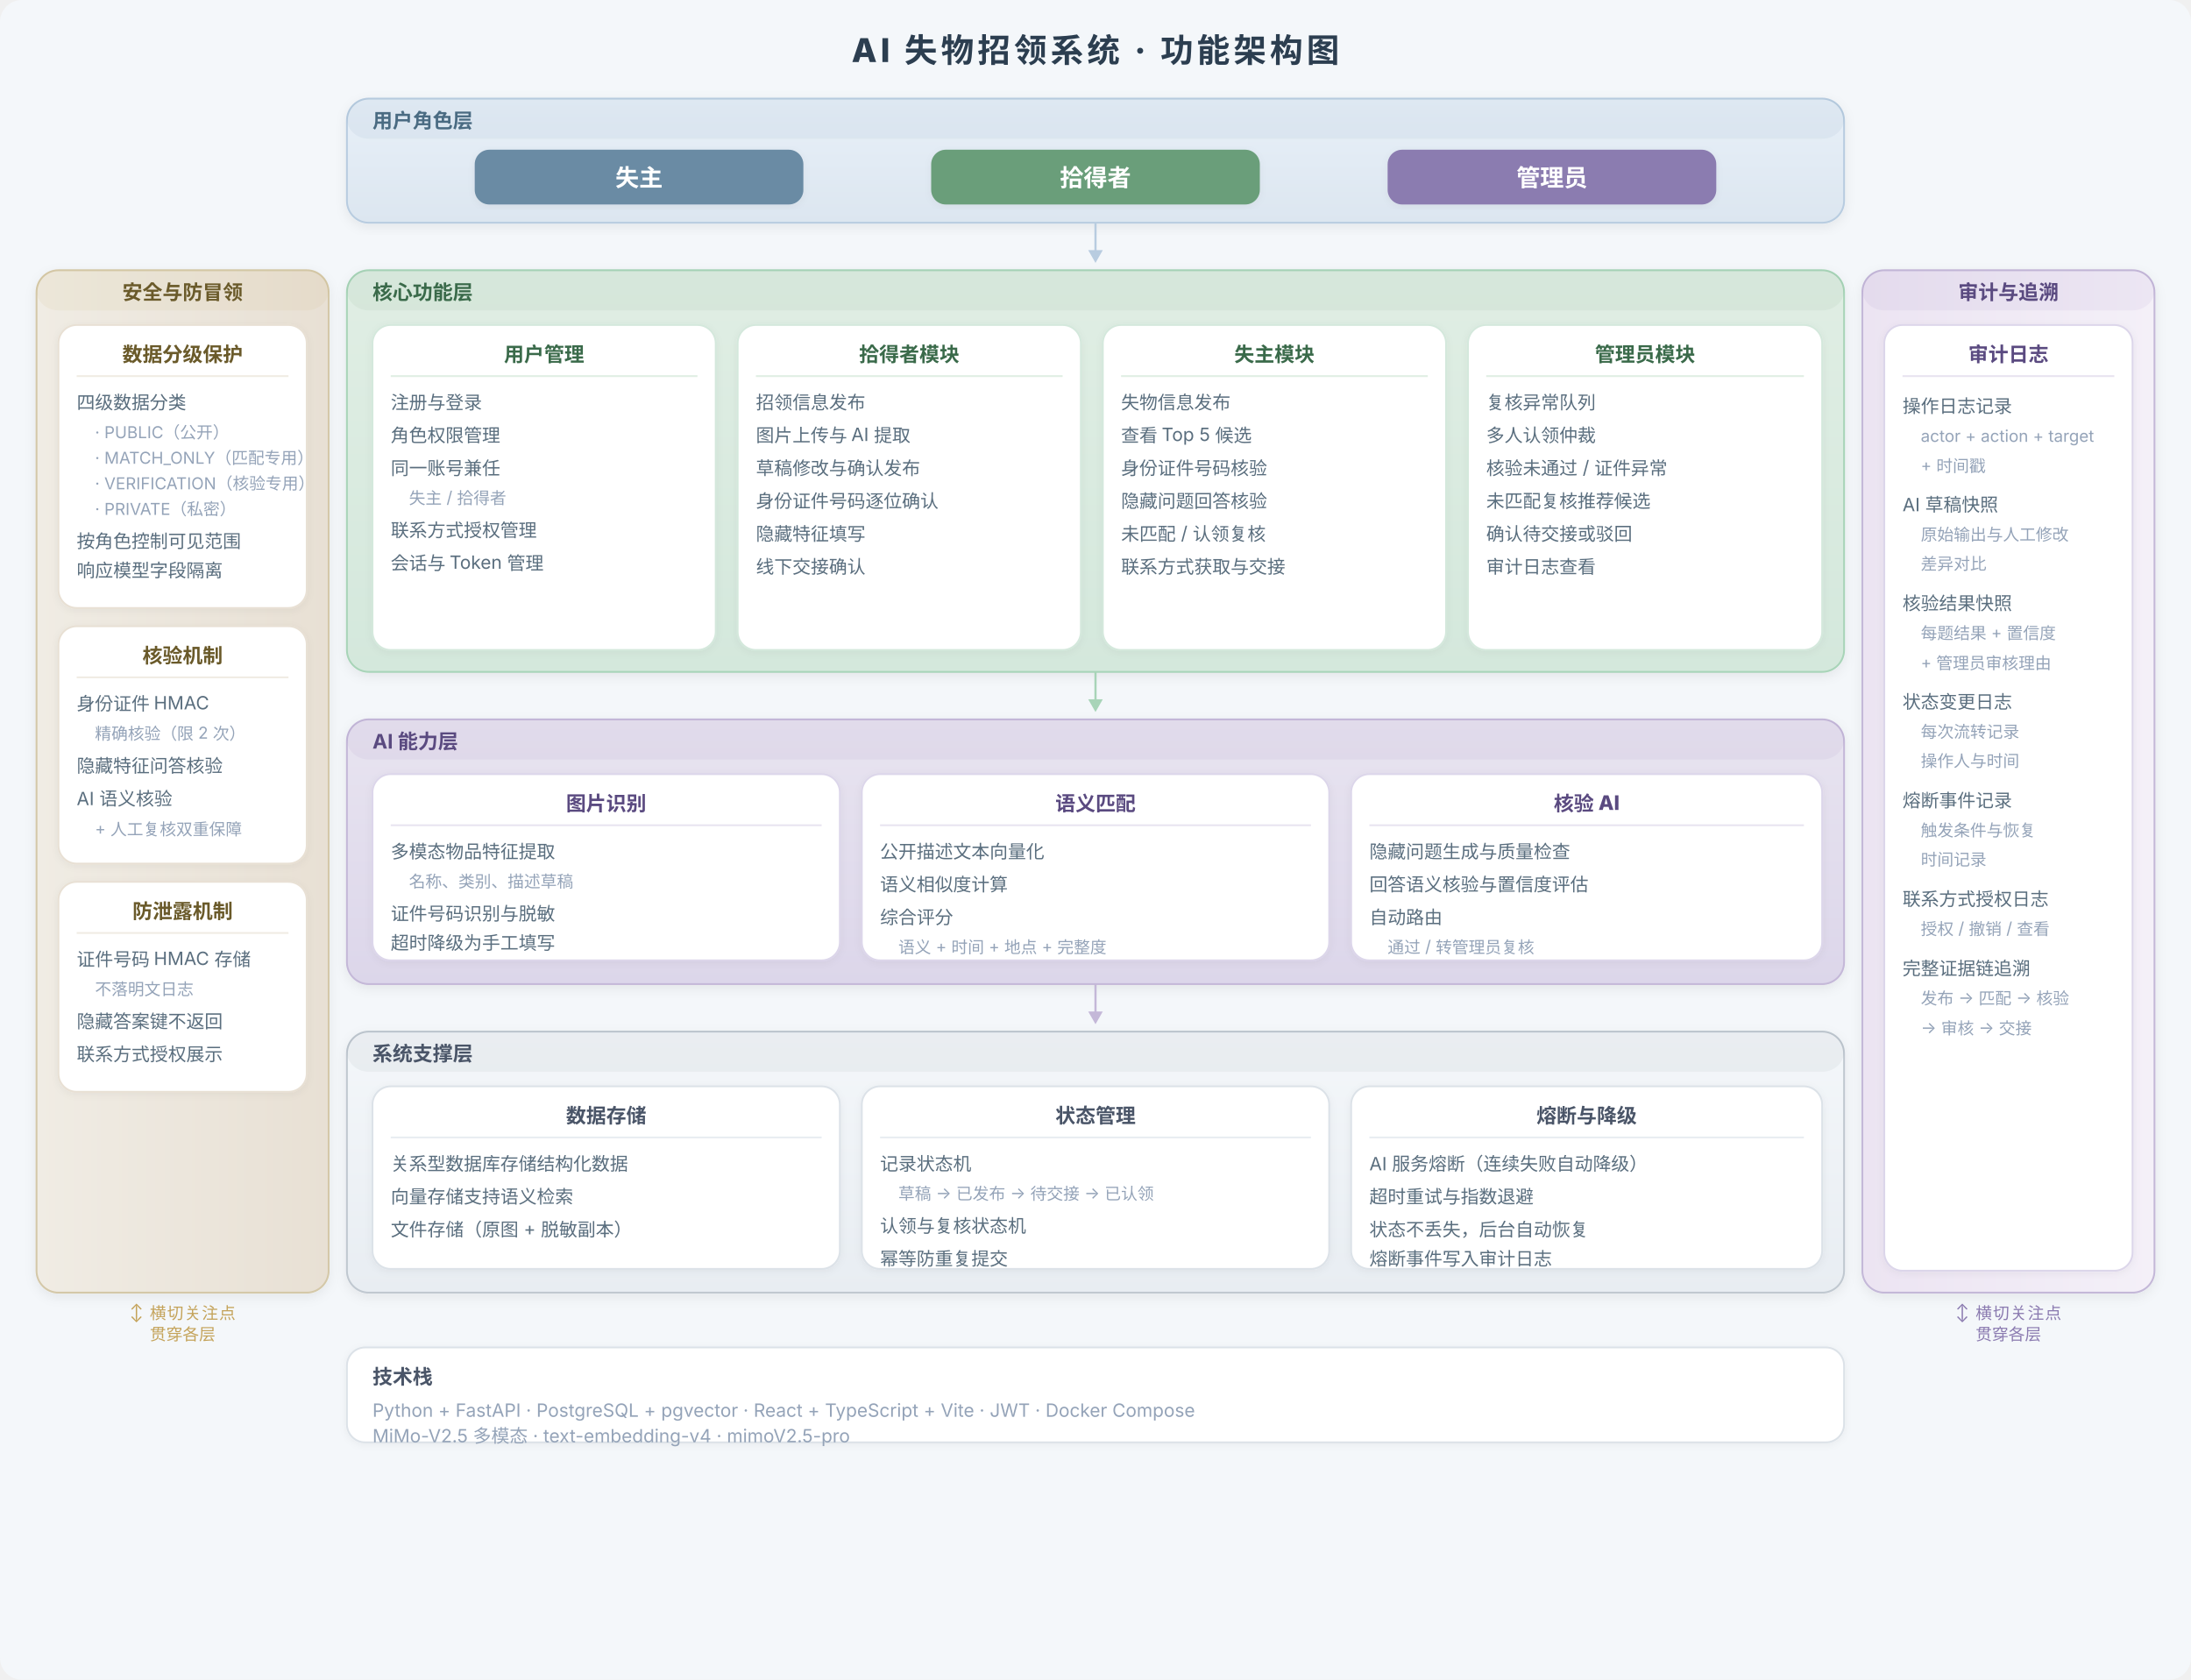
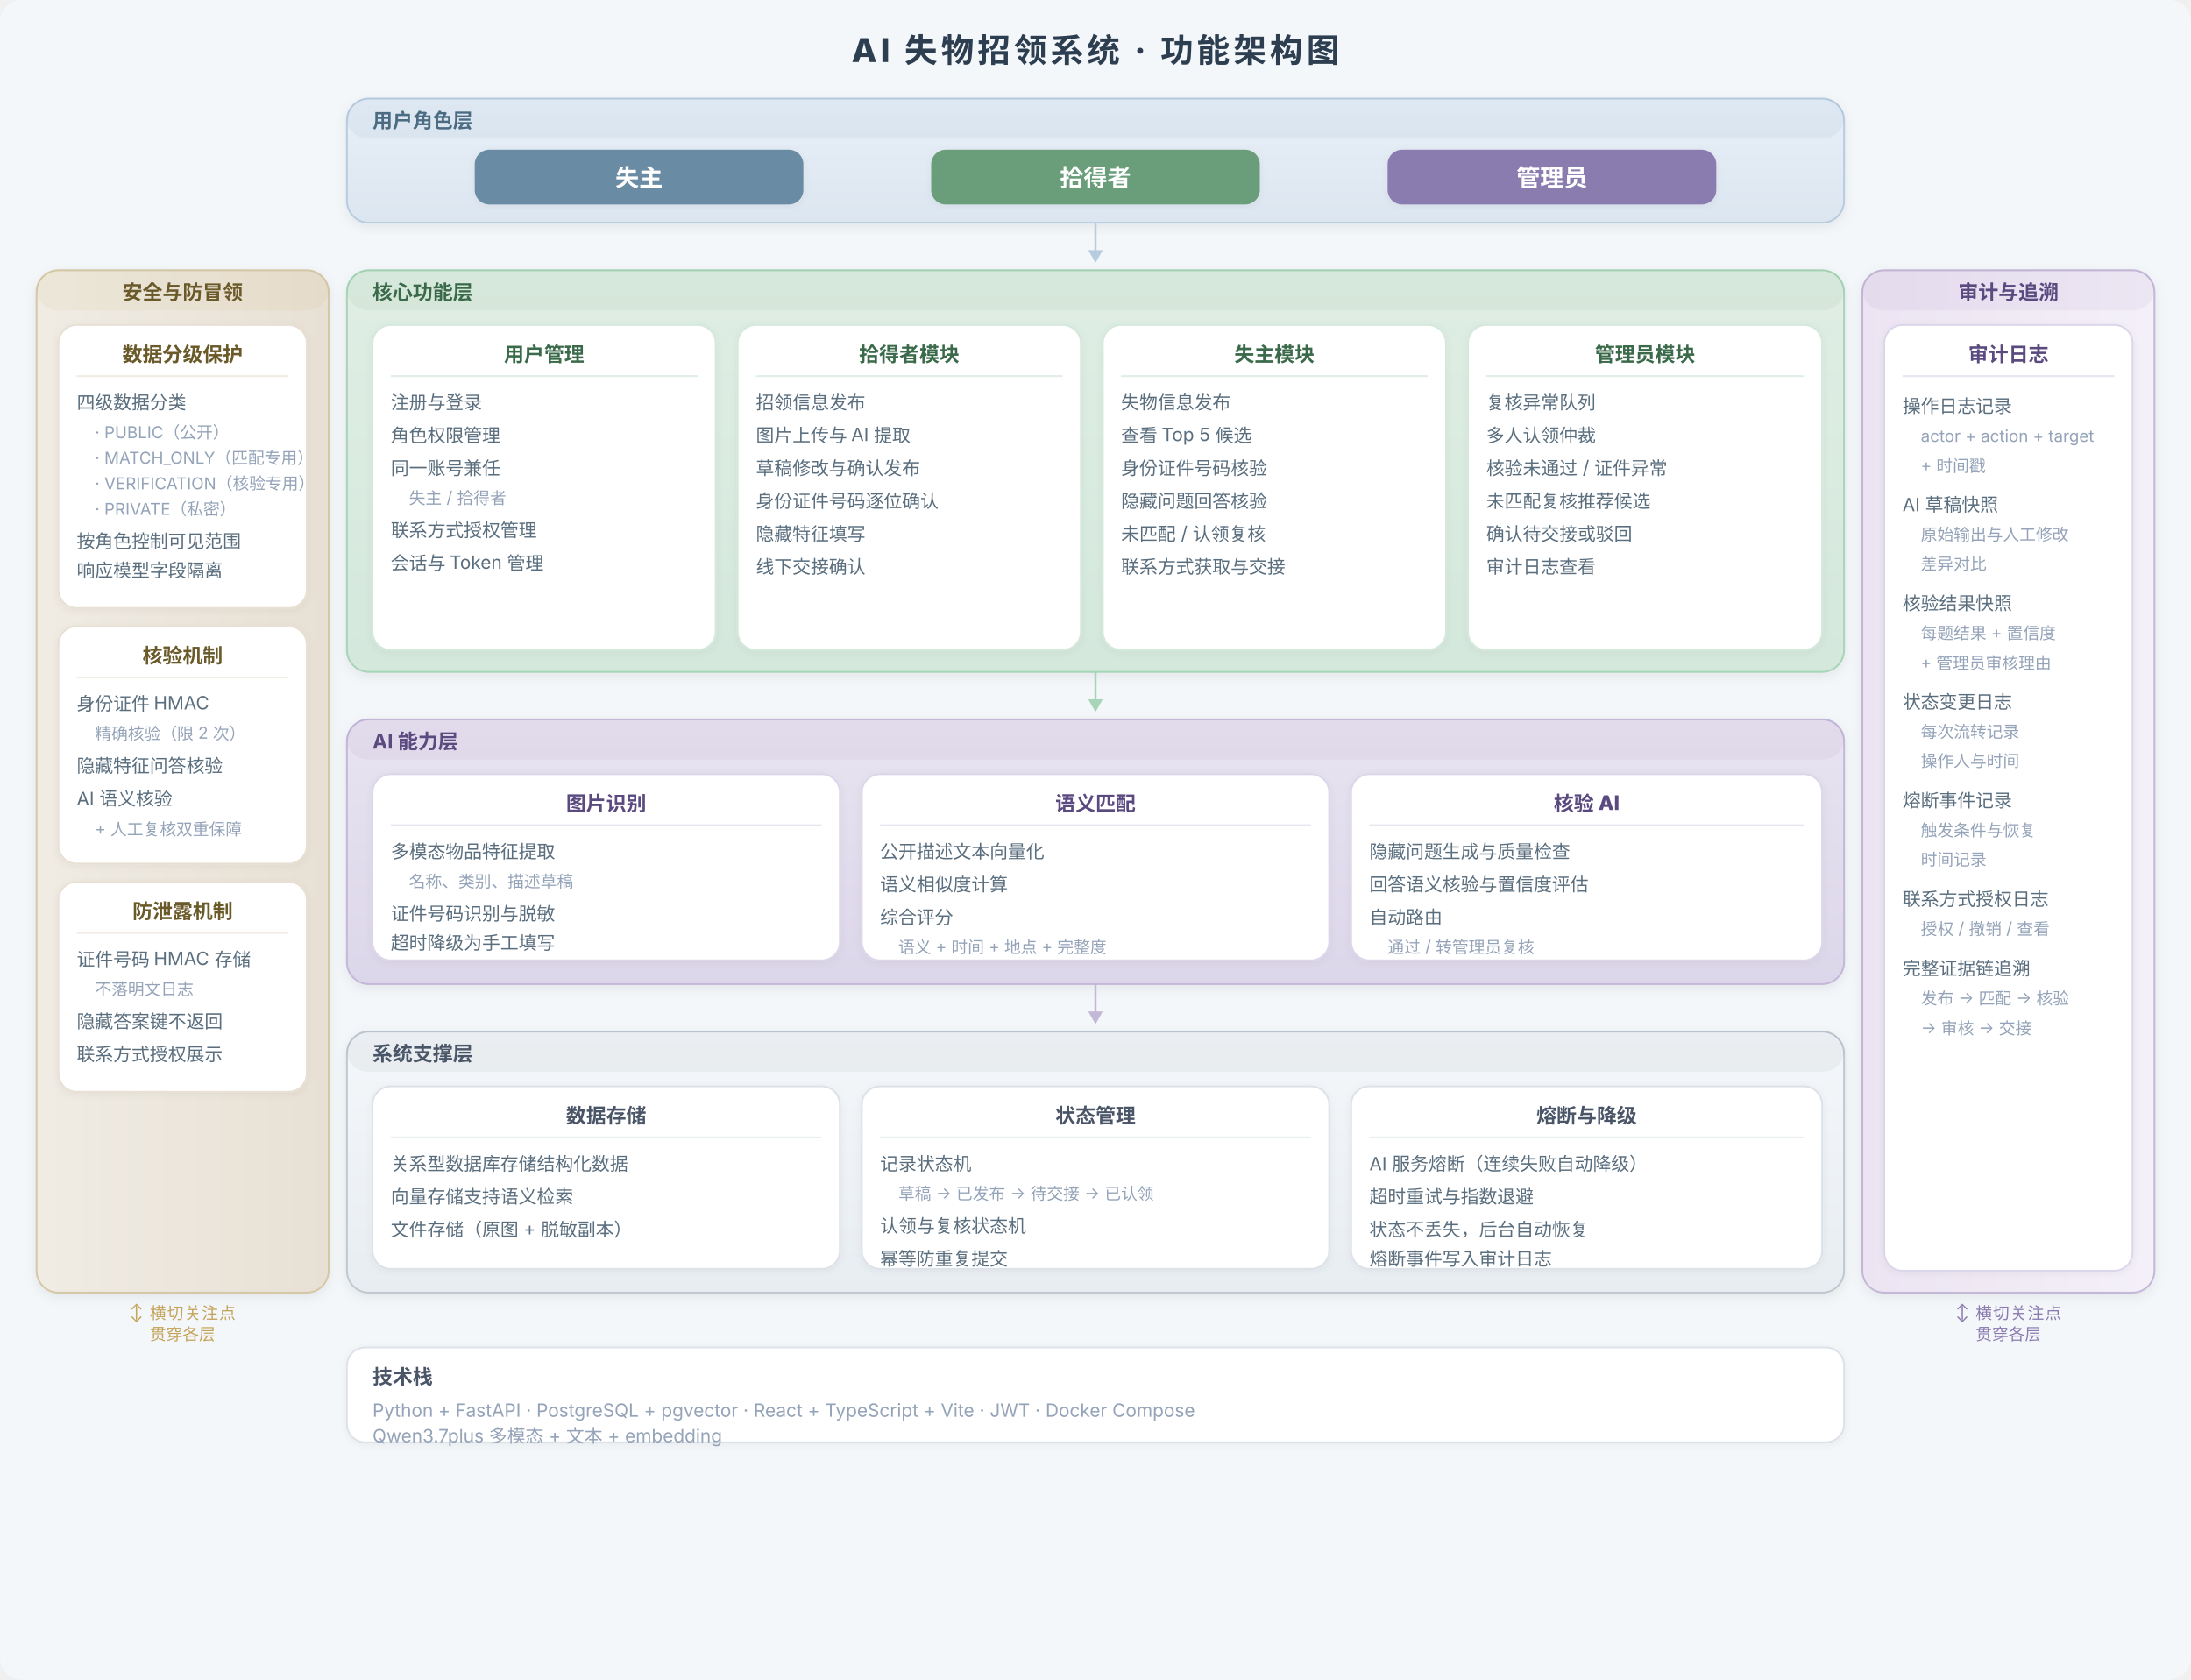
<svg xmlns="http://www.w3.org/2000/svg" viewBox="0 0 1200 920" width="1200" height="920" font-family="Microsoft YaHei, PingFang SC, -apple-system, sans-serif">
  <defs>
    <linearGradient id="gUser" x1="0" y1="0" x2="0" y2="1">
      <stop offset="0%" stop-color="#e8f0f8" />
      <stop offset="100%" stop-color="#dce6f0" />
    </linearGradient>
    <linearGradient id="gCore" x1="0" y1="0" x2="0" y2="1">
      <stop offset="0%" stop-color="#e0eee4" />
      <stop offset="100%" stop-color="#d4e8dc" />
    </linearGradient>
    <linearGradient id="gAI" x1="0" y1="0" x2="0" y2="1">
      <stop offset="0%" stop-color="#e8e4f0" />
      <stop offset="100%" stop-color="#dcd6ea" />
    </linearGradient>
    <linearGradient id="gSys" x1="0" y1="0" x2="0" y2="1">
      <stop offset="0%" stop-color="#f4f7fa" />
      <stop offset="100%" stop-color="#e8edf2" />
    </linearGradient>
    <linearGradient id="gSec" x1="0" y1="0" x2="1" y2="0">
      <stop offset="0%" stop-color="#f0ece4" />
      <stop offset="100%" stop-color="#e8e0d4" />
    </linearGradient>
    <linearGradient id="gAudit" x1="1" y1="0" x2="0" y2="0">
      <stop offset="0%" stop-color="#f4f0f8" />
      <stop offset="100%" stop-color="#ece4f2" />
    </linearGradient>
    <filter id="ds">
      <feDropShadow dx="0" dy="2" stdDeviation="3" flood-opacity="0.07" />
    </filter>
    <filter id="ds2">
      <feDropShadow dx="0" dy="1" stdDeviation="2" flood-opacity="0.05" />
    </filter>
  </defs>
  <rect width="1200" height="920" rx="12" fill="#f4f7fa" />
  <text x="600" y="34" text-anchor="middle" font-size="18" font-weight="800" fill="#2c3e50" letter-spacing="2">AI 失物招领系统 · 功能架构图</text>
  <rect x="190" y="54" width="820" height="68" rx="12" fill="url(#gUser)" stroke="#b8cce0" stroke-width="1" filter="url(#ds)" />
  <rect x="190" y="54" width="820" height="22" rx="12" fill="rgba(107,139,164,0.08)" />
  <text x="204" y="70" font-size="11" font-weight="700" fill="#4a6b82">用户角色层</text>
  <rect x="260" y="82" width="180" height="30" rx="8" fill="#6b8ba4" filter="url(#ds2)" />
  <text x="350" y="102" text-anchor="middle" font-size="13" font-weight="700" fill="#fff">失主</text>
  <rect x="510" y="82" width="180" height="30" rx="8" fill="#6b9e7a" filter="url(#ds2)" />
  <text x="600" y="102" text-anchor="middle" font-size="13" font-weight="700" fill="#fff">拾得者</text>
  <rect x="760" y="82" width="180" height="30" rx="8" fill="#8b7bb0" filter="url(#ds2)" />
  <text x="850" y="102" text-anchor="middle" font-size="13" font-weight="700" fill="#fff">管理员</text>
  <line x1="600" y1="122" x2="600" y2="140" stroke="#b8cce0" stroke-width="1.2" />
  <polygon points="600,144 596,137 604,137" fill="#b8cce0" />
  <rect x="20" y="148" width="160" height="560" rx="12" fill="url(#gSec)" stroke="#d4c8a8" stroke-width="1" filter="url(#ds)" />
  <rect x="20" y="148" width="160" height="22" rx="12" fill="rgba(196,163,90,0.08)" />
  <text x="100" y="164" text-anchor="middle" font-size="11" font-weight="700" fill="#6a5a2a">安全与防冒领</text>
  <rect x="32" y="178" width="136" height="155" rx="10" fill="#fff" stroke="#e8e0d4" stroke-width="1" filter="url(#ds2)" />
  <text x="100" y="198" text-anchor="middle" font-size="11" font-weight="800" fill="#6a5a2a">数据分级保护</text>
  <line x1="42" y1="206" x2="158" y2="206" stroke="#f0ece4" stroke-width="1" />
  <text x="42" y="224" font-size="10" fill="#5a6e7e">四级数据分类</text>
  <text x="52" y="240" font-size="9" fill="#94a3b8">· PUBLIC（公开）</text>
  <text x="52" y="254" font-size="9" fill="#94a3b8">· MATCH_ONLY（匹配专用）</text>
  <text x="52" y="268" font-size="9" fill="#94a3b8">· VERIFICATION（核验专用）</text>
  <text x="52" y="282" font-size="9" fill="#94a3b8">· PRIVATE（私密）</text>
  <text x="42" y="300" font-size="10" fill="#5a6e7e">按角色控制可见范围</text>
  <text x="42" y="316" font-size="10" fill="#5a6e7e">响应模型字段隔离</text>
  <rect x="32" y="343" width="136" height="130" rx="10" fill="#fff" stroke="#e8e0d4" stroke-width="1" filter="url(#ds2)" />
  <text x="100" y="363" text-anchor="middle" font-size="11" font-weight="800" fill="#6a5a2a">核验机制</text>
  <line x1="42" y1="371" x2="158" y2="371" stroke="#f0ece4" stroke-width="1" />
  <text x="42" y="389" font-size="10" fill="#5a6e7e">身份证件 HMAC</text>
  <text x="52" y="405" font-size="9" fill="#94a3b8">精确核验（限 2 次）</text>
  <text x="42" y="423" font-size="10" fill="#5a6e7e">隐藏特征问答核验</text>
  <text x="42" y="441" font-size="10" fill="#5a6e7e">AI 语义核验</text>
  <text x="52" y="457" font-size="9" fill="#94a3b8">+ 人工复核双重保障</text>
  <rect x="32" y="483" width="136" height="115" rx="10" fill="#fff" stroke="#e8e0d4" stroke-width="1" filter="url(#ds2)" />
  <text x="100" y="503" text-anchor="middle" font-size="11" font-weight="800" fill="#6a5a2a">防泄露机制</text>
  <line x1="42" y1="511" x2="158" y2="511" stroke="#f0ece4" stroke-width="1" />
  <text x="42" y="529" font-size="10" fill="#5a6e7e">证件号码 HMAC 存储</text>
  <text x="52" y="545" font-size="9" fill="#94a3b8">不落明文日志</text>
  <text x="42" y="563" font-size="10" fill="#5a6e7e">隐藏答案键不返回</text>
  <text x="42" y="581" font-size="10" fill="#5a6e7e">联系方式授权展示</text>
  <rect x="1020" y="148" width="160" height="560" rx="12" fill="url(#gAudit)" stroke="#c4b8d8" stroke-width="1" filter="url(#ds)" />
  <rect x="1020" y="148" width="160" height="22" rx="12" fill="rgba(139,123,176,0.08)" />
  <text x="1100" y="164" text-anchor="middle" font-size="11" font-weight="700" fill="#5a4a80">审计与追溯</text>
  <rect x="1032" y="178" width="136" height="518" rx="10" fill="#fff" stroke="#dcd6ea" stroke-width="1" filter="url(#ds2)" />
  <text x="1100" y="198" text-anchor="middle" font-size="11" font-weight="800" fill="#5a4a80">审计日志</text>
  <line x1="1042" y1="206" x2="1158" y2="206" stroke="#e8e4f0" stroke-width="1" />
  <text x="1042" y="226" font-size="10" fill="#5a6e7e">操作日志记录</text>
  <text x="1052" y="242" font-size="9" fill="#94a3b8">actor + action + target</text>
  <text x="1052" y="258" font-size="9" fill="#94a3b8">+ 时间戳</text>
  <text x="1042" y="280" font-size="10" fill="#5a6e7e">AI 草稿快照</text>
  <text x="1052" y="296" font-size="9" fill="#94a3b8">原始输出与人工修改</text>
  <text x="1052" y="312" font-size="9" fill="#94a3b8">差异对比</text>
  <text x="1042" y="334" font-size="10" fill="#5a6e7e">核验结果快照</text>
  <text x="1052" y="350" font-size="9" fill="#94a3b8">每题结果 + 置信度</text>
  <text x="1052" y="366" font-size="9" fill="#94a3b8">+ 管理员审核理由</text>
  <text x="1042" y="388" font-size="10" fill="#5a6e7e">状态变更日志</text>
  <text x="1052" y="404" font-size="9" fill="#94a3b8">每次流转记录</text>
  <text x="1052" y="420" font-size="9" fill="#94a3b8">操作人与时间</text>
  <text x="1042" y="442" font-size="10" fill="#5a6e7e">熔断事件记录</text>
  <text x="1052" y="458" font-size="9" fill="#94a3b8">触发条件与恢复</text>
  <text x="1052" y="474" font-size="9" fill="#94a3b8">时间记录</text>
  <text x="1042" y="496" font-size="10" fill="#5a6e7e">联系方式授权日志</text>
  <text x="1052" y="512" font-size="9" fill="#94a3b8">授权 / 撤销 / 查看</text>
  <text x="1042" y="534" font-size="10" fill="#5a6e7e">完整证据链追溯</text>
  <text x="1052" y="550" font-size="9" fill="#94a3b8">发布 → 匹配 → 核验</text>
  <text x="1052" y="566" font-size="9" fill="#94a3b8">→ 审核 → 交接</text>
  <rect x="190" y="148" width="820" height="220" rx="12" fill="url(#gCore)" stroke="#a8d4b8" stroke-width="1" filter="url(#ds)" />
  <rect x="190" y="148" width="820" height="22" rx="12" fill="rgba(107,158,122,0.08)" />
  <text x="204" y="164" font-size="11" font-weight="700" fill="#3a6a4a">核心功能层</text>
  <rect x="204" y="178" width="188" height="178" rx="10" fill="#fff" stroke="#d4e8dc" stroke-width="1" filter="url(#ds2)" />
  <text x="298" y="198" text-anchor="middle" font-size="11" font-weight="800" fill="#3a6a4a">用户管理</text>
  <line x1="214" y1="206" x2="382" y2="206" stroke="#e0eee4" stroke-width="1" />
  <text x="214" y="224" font-size="10" fill="#5a6e7e">注册与登录</text>
  <text x="214" y="242" font-size="10" fill="#5a6e7e">角色权限管理</text>
  <text x="214" y="260" font-size="10" fill="#5a6e7e">同一账号兼任</text>
  <text x="224" y="276" font-size="9" fill="#94a3b8">失主 / 拾得者</text>
  <text x="214" y="294" font-size="10" fill="#5a6e7e">联系方式授权管理</text>
  <text x="214" y="312" font-size="10" fill="#5a6e7e">会话与 Token 管理</text>
  <rect x="404" y="178" width="188" height="178" rx="10" fill="#fff" stroke="#d4e8dc" stroke-width="1" filter="url(#ds2)" />
  <text x="498" y="198" text-anchor="middle" font-size="11" font-weight="800" fill="#3a6a4a">拾得者模块</text>
  <line x1="414" y1="206" x2="582" y2="206" stroke="#e0eee4" stroke-width="1" />
  <text x="414" y="224" font-size="10" fill="#5a6e7e">招领信息发布</text>
  <text x="414" y="242" font-size="10" fill="#5a6e7e">图片上传与 AI 提取</text>
  <text x="414" y="260" font-size="10" fill="#5a6e7e">草稿修改与确认发布</text>
  <text x="414" y="278" font-size="10" fill="#5a6e7e">身份证件号码逐位确认</text>
  <text x="414" y="296" font-size="10" fill="#5a6e7e">隐藏特征填写</text>
  <text x="414" y="314" font-size="10" fill="#5a6e7e">线下交接确认</text>
  <rect x="604" y="178" width="188" height="178" rx="10" fill="#fff" stroke="#d4e8dc" stroke-width="1" filter="url(#ds2)" />
  <text x="698" y="198" text-anchor="middle" font-size="11" font-weight="800" fill="#3a6a4a">失主模块</text>
  <line x1="614" y1="206" x2="782" y2="206" stroke="#e0eee4" stroke-width="1" />
  <text x="614" y="224" font-size="10" fill="#5a6e7e">失物信息发布</text>
  <text x="614" y="242" font-size="10" fill="#5a6e7e">查看 Top 5 候选</text>
  <text x="614" y="260" font-size="10" fill="#5a6e7e">身份证件号码核验</text>
  <text x="614" y="278" font-size="10" fill="#5a6e7e">隐藏问题回答核验</text>
  <text x="614" y="296" font-size="10" fill="#5a6e7e">未匹配 / 认领复核</text>
  <text x="614" y="314" font-size="10" fill="#5a6e7e">联系方式获取与交接</text>
  <rect x="804" y="178" width="194" height="178" rx="10" fill="#fff" stroke="#d4e8dc" stroke-width="1" filter="url(#ds2)" />
  <text x="901" y="198" text-anchor="middle" font-size="11" font-weight="800" fill="#3a6a4a">管理员模块</text>
  <line x1="814" y1="206" x2="988" y2="206" stroke="#e0eee4" stroke-width="1" />
  <text x="814" y="224" font-size="10" fill="#5a6e7e">复核异常队列</text>
  <text x="814" y="242" font-size="10" fill="#5a6e7e">多人认领仲裁</text>
  <text x="814" y="260" font-size="10" fill="#5a6e7e">核验未通过 / 证件异常</text>
  <text x="814" y="278" font-size="10" fill="#5a6e7e">未匹配复核推荐候选</text>
  <text x="814" y="296" font-size="10" fill="#5a6e7e">确认待交接或驳回</text>
  <text x="814" y="314" font-size="10" fill="#5a6e7e">审计日志查看</text>
  <line x1="600" y1="368" x2="600" y2="386" stroke="#a8d4b8" stroke-width="1.2" />
  <polygon points="600,390 596,383 604,383" fill="#a8d4b8" />
  <rect x="190" y="394" width="820" height="145" rx="12" fill="url(#gAI)" stroke="#c4b8d8" stroke-width="1" filter="url(#ds)" />
  <rect x="190" y="394" width="820" height="22" rx="12" fill="rgba(139,123,176,0.08)" />
  <text x="204" y="410" font-size="11" font-weight="700" fill="#5a4a80">AI 能力层</text>
  <rect x="204" y="424" width="256" height="102" rx="10" fill="#fff" stroke="#dcd6ea" stroke-width="1" filter="url(#ds2)" />
  <text x="332" y="444" text-anchor="middle" font-size="11" font-weight="800" fill="#5a4a80">图片识别</text>
  <line x1="214" y1="452" x2="450" y2="452" stroke="#e8e4f0" stroke-width="1" />
  <text x="214" y="470" font-size="10" fill="#5a6e7e">多模态物品特征提取</text>
  <text x="224" y="486" font-size="9" fill="#94a3b8">名称、类别、描述草稿</text>
  <text x="214" y="504" font-size="10" fill="#5a6e7e">证件号码识别与脱敏</text>
  <text x="214" y="520" font-size="10" fill="#5a6e7e">超时降级为手工填写</text>
  <rect x="472" y="424" width="256" height="102" rx="10" fill="#fff" stroke="#dcd6ea" stroke-width="1" filter="url(#ds2)" />
  <text x="600" y="444" text-anchor="middle" font-size="11" font-weight="800" fill="#5a4a80">语义匹配</text>
  <line x1="482" y1="452" x2="718" y2="452" stroke="#e8e4f0" stroke-width="1" />
  <text x="482" y="470" font-size="10" fill="#5a6e7e">公开描述文本向量化</text>
  <text x="482" y="488" font-size="10" fill="#5a6e7e">语义相似度计算</text>
  <text x="482" y="506" font-size="10" fill="#5a6e7e">综合评分</text>
  <text x="492" y="522" font-size="9" fill="#94a3b8">语义 + 时间 + 地点 + 完整度</text>
  <rect x="740" y="424" width="258" height="102" rx="10" fill="#fff" stroke="#dcd6ea" stroke-width="1" filter="url(#ds2)" />
  <text x="869" y="444" text-anchor="middle" font-size="11" font-weight="800" fill="#5a4a80">核验 AI</text>
  <line x1="750" y1="452" x2="988" y2="452" stroke="#e8e4f0" stroke-width="1" />
  <text x="750" y="470" font-size="10" fill="#5a6e7e">隐藏问题生成与质量检查</text>
  <text x="750" y="488" font-size="10" fill="#5a6e7e">回答语义核验与置信度评估</text>
  <text x="750" y="506" font-size="10" fill="#5a6e7e">自动路由</text>
  <text x="760" y="522" font-size="9" fill="#94a3b8">通过 / 转管理员复核</text>
  <line x1="600" y1="539" x2="600" y2="557" stroke="#c4b8d8" stroke-width="1.2" />
  <polygon points="600,561 596,554 604,554" fill="#c4b8d8" />
  <rect x="190" y="565" width="820" height="143" rx="12" fill="url(#gSys)" stroke="#c0c8d0" stroke-width="1" filter="url(#ds)" />
  <rect x="190" y="565" width="820" height="22" rx="12" fill="rgba(74,85,104,0.06)" />
  <text x="204" y="581" font-size="11" font-weight="700" fill="#4a5568">系统支撑层</text>
  <rect x="204" y="595" width="256" height="100" rx="10" fill="#fff" stroke="#dce2e8" stroke-width="1" filter="url(#ds2)" />
  <text x="332" y="615" text-anchor="middle" font-size="11" font-weight="800" fill="#4a5568">数据存储</text>
  <line x1="214" y1="623" x2="450" y2="623" stroke="#e8edf2" stroke-width="1" />
  <text x="214" y="641" font-size="10" fill="#5a6e7e">关系型数据库存储结构化数据</text>
  <text x="214" y="659" font-size="10" fill="#5a6e7e">向量存储支持语义检索</text>
  <text x="214" y="677" font-size="10" fill="#5a6e7e">文件存储（原图 + 脱敏副本）</text>
  <rect x="472" y="595" width="256" height="100" rx="10" fill="#fff" stroke="#dce2e8" stroke-width="1" filter="url(#ds2)" />
  <text x="600" y="615" text-anchor="middle" font-size="11" font-weight="800" fill="#4a5568">状态管理</text>
  <line x1="482" y1="623" x2="718" y2="623" stroke="#e8edf2" stroke-width="1" />
  <text x="482" y="641" font-size="10" fill="#5a6e7e">记录状态机</text>
  <text x="492" y="657" font-size="9" fill="#94a3b8">草稿 → 已发布 → 待交接 → 已认领</text>
  <text x="482" y="675" font-size="10" fill="#5a6e7e">认领与复核状态机</text>
  <text x="482" y="693" font-size="10" fill="#5a6e7e">幂等防重复提交</text>
  <rect x="740" y="595" width="258" height="100" rx="10" fill="#fff" stroke="#dce2e8" stroke-width="1" filter="url(#ds2)" />
  <text x="869" y="615" text-anchor="middle" font-size="11" font-weight="800" fill="#4a5568">熔断与降级</text>
  <line x1="750" y1="623" x2="988" y2="623" stroke="#e8edf2" stroke-width="1" />
  <text x="750" y="641" font-size="10" fill="#5a6e7e">AI 服务熔断（连续失败自动降级）</text>
  <text x="750" y="659" font-size="10" fill="#5a6e7e">超时重试与指数退避</text>
  <text x="750" y="677" font-size="10" fill="#5a6e7e">状态不丢失，后台自动恢复</text>
  <text x="750" y="693" font-size="10" fill="#5a6e7e">熔断事件写入审计日志</text>
  <rect x="190" y="738" width="820" height="52" rx="10" fill="#fff" stroke="#dce2e8" stroke-width="1" filter="url(#ds2)" />
  <text x="204" y="758" font-size="11" font-weight="700" fill="#4a5568">技术栈</text>
  <text x="204" y="776" font-size="10" fill="#94a3b8">Python + FastAPI  ·  PostgreSQL + pgvector  ·  React + TypeScript + Vite  ·  JWT  ·  Docker Compose</text>
-   <text x="204" y="790" font-size="10" fill="#94a3b8">MiMo-V2.5 多模态  ·  text-embedding-v4  ·  mimoV2.5-pro</text>
+   <text x="204" y="790" font-size="10" fill="#94a3b8">Qwen3.7plus 多模态 + 文本 + embedding</text>
  <text x="100" y="722" text-anchor="middle" font-size="9" fill="#c4a35a" letter-spacing="0.5">↕ 横切关注点</text>
  <text x="100" y="734" text-anchor="middle" font-size="9" fill="#c4a35a">贯穿各层</text>
  <text x="1100" y="722" text-anchor="middle" font-size="9" fill="#8b7bb0" letter-spacing="0.5">↕ 横切关注点</text>
  <text x="1100" y="734" text-anchor="middle" font-size="9" fill="#8b7bb0">贯穿各层</text>
</svg>
